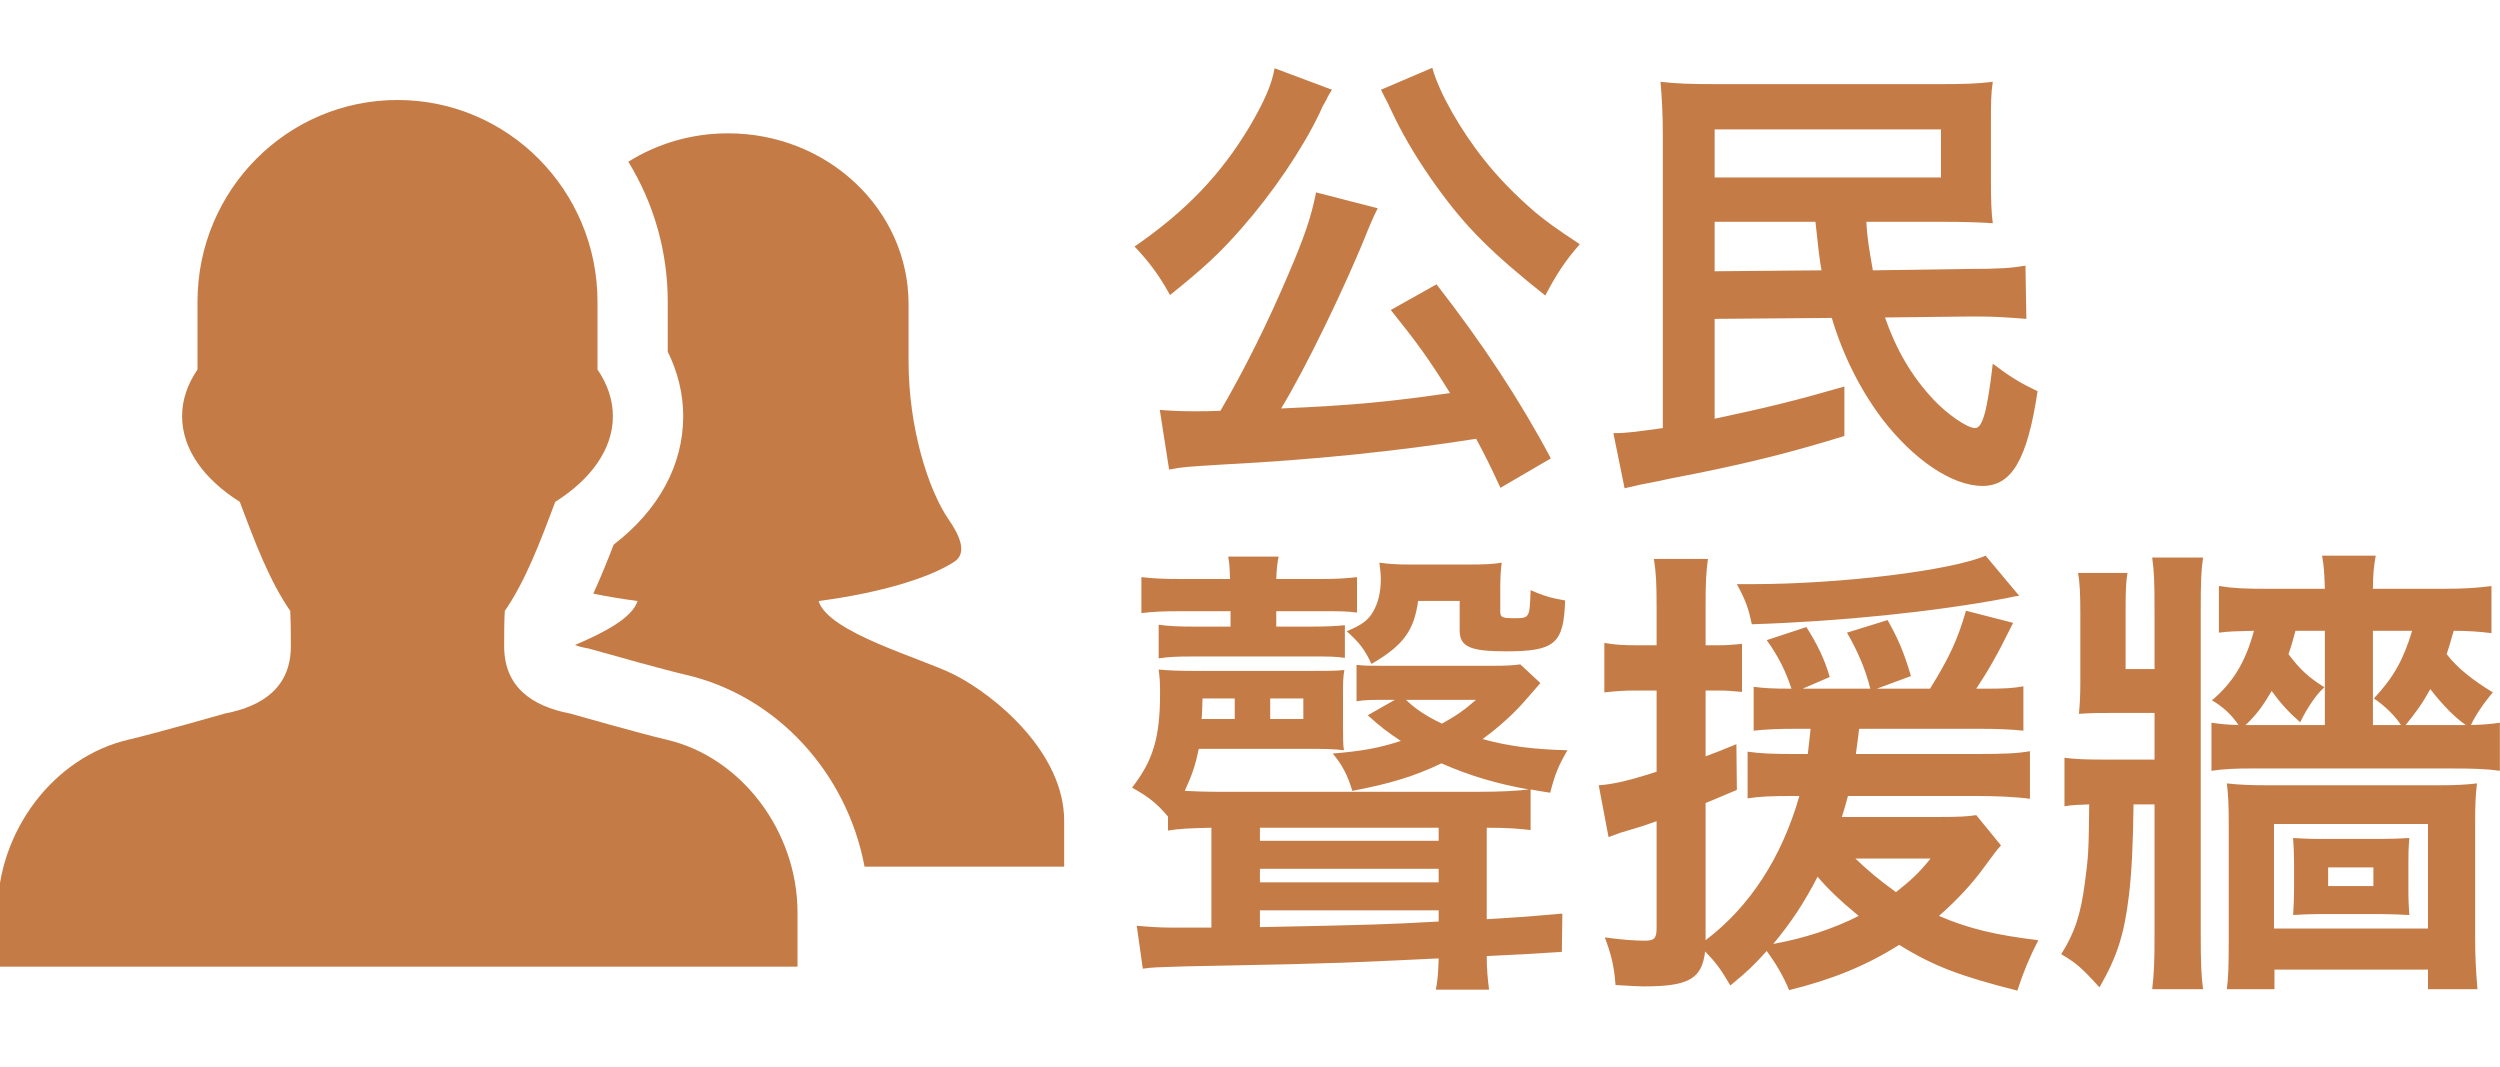
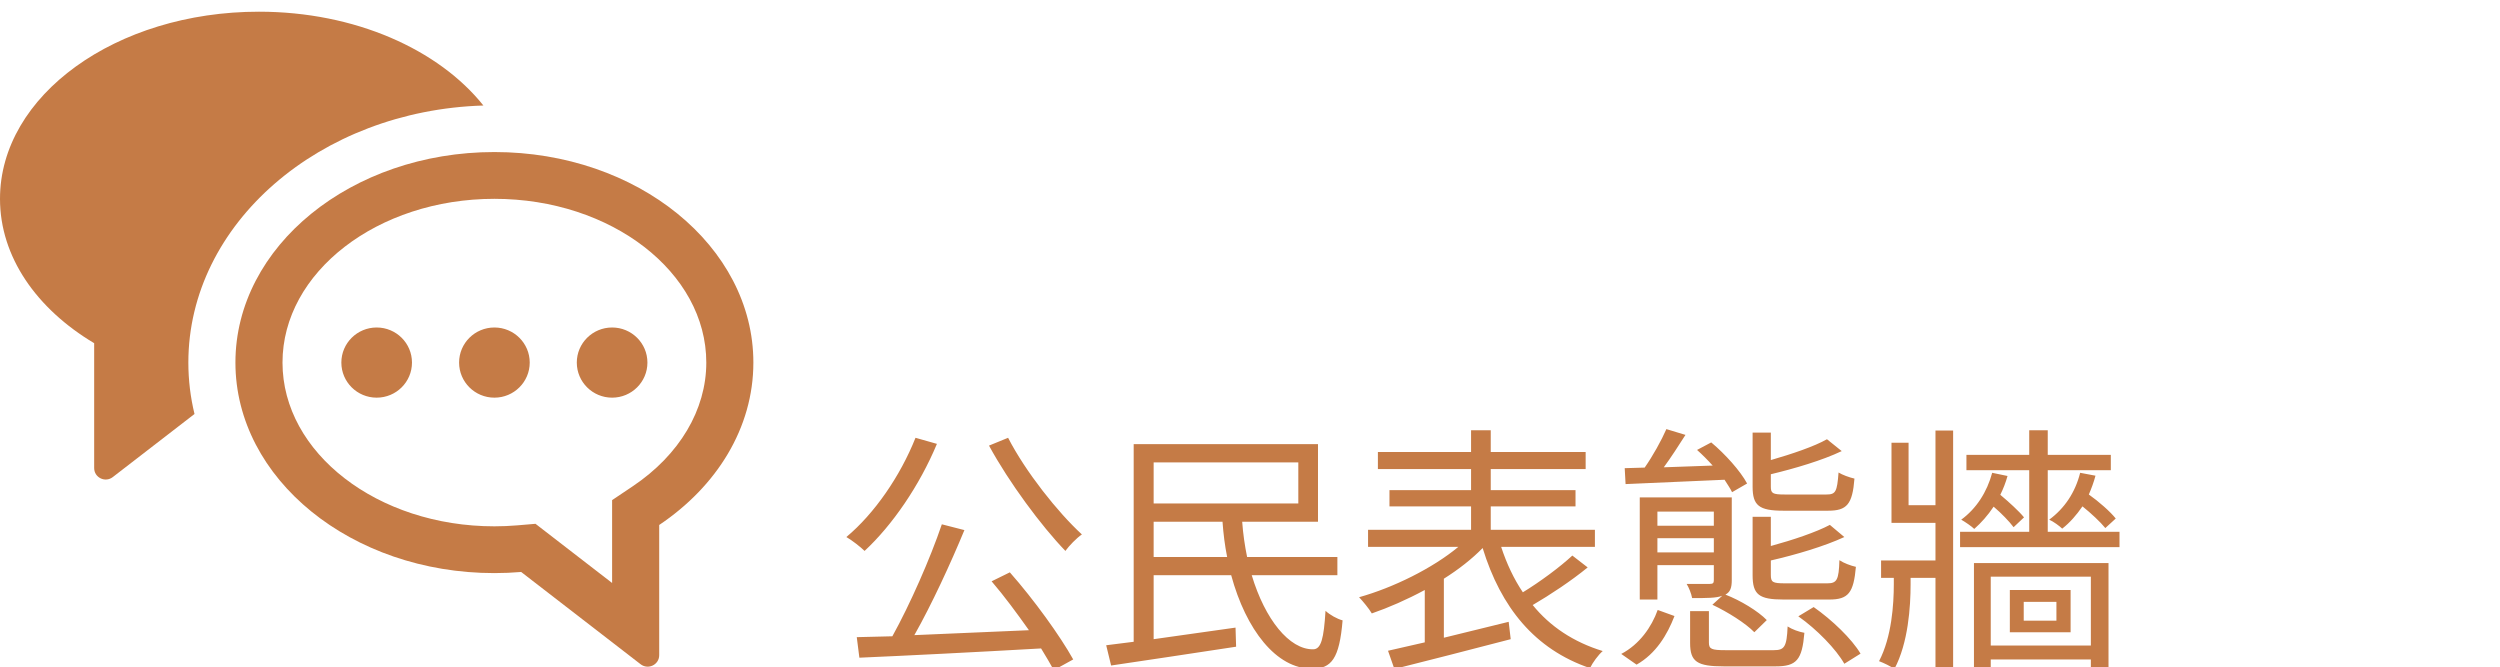
- <svg xmlns="http://www.w3.org/2000/svg" width="150px" height="64px" viewBox="0 0 150 64" version="1.1">
+ <svg xmlns="http://www.w3.org/2000/svg" width="135px" height="36px" viewBox="0 0 135 36" version="1.1">
  <defs />
  <g id="Page-1" stroke="none" stroke-width="1" fill="none" fill-rule="evenodd">
    <g id="people" fill="#C57B46">
-       <g id="聲援牆-+-公民" transform="translate(67, 4)">
-         <path d="M26.051,23.504 C24.175,19.976 21.935,16.588 19.191,13.06 L16.447,14.6 C18.043,16.588 18.715,17.512 20.003,19.584 C16.279,20.116 14.291,20.312 9.867,20.508 C11.295,18.184 13.787,13.06 15.103,9.728 C15.383,9.056 15.495,8.832 15.663,8.496 L11.967,7.544 C11.659,9.056 11.267,10.204 10.343,12.36 C9.111,15.272 7.711,18.1 6.227,20.648 C5.443,20.676 5.275,20.676 4.631,20.676 C3.847,20.676 3.203,20.648 2.587,20.592 L3.147,24.176 C3.987,24.008 4.211,24.008 6.423,23.868 C11.827,23.588 16.727,23.084 21.571,22.328 C22.075,23.28 22.327,23.756 23.027,25.268 L26.051,23.504 Z M9.475,0.096 C9.307,1.076 8.859,2.084 7.991,3.568 C6.255,6.48 4.155,8.664 1.075,10.792 C1.943,11.716 2.503,12.444 3.203,13.704 C5.247,12.052 6.171,11.212 7.515,9.672 C9.335,7.6 11.099,5.024 12.163,2.812 C12.359,2.364 12.359,2.364 12.527,2.084 C12.611,1.944 12.639,1.86 12.667,1.804 C12.807,1.552 12.807,1.552 12.919,1.384 L9.475,0.096 Z M15.859,1.384 C15.943,1.552 15.943,1.552 16.083,1.832 C16.279,2.196 16.279,2.196 16.363,2.392 C16.503,2.7 16.615,2.896 16.671,3.036 C17.343,4.408 18.211,5.836 19.247,7.264 C21.011,9.7 22.523,11.184 25.715,13.732 C26.415,12.416 26.863,11.716 27.787,10.652 C26.219,9.616 25.855,9.336 25.127,8.748 C23.895,7.684 22.915,6.676 22.047,5.584 C20.619,3.792 19.331,1.524 18.939,0.068 L15.859,1.384 Z M49.515,9.308 C50.803,9.308 51.643,9.336 52.567,9.392 C52.483,8.748 52.455,8.02 52.455,6.816 L52.455,3.596 C52.455,2.196 52.455,1.636 52.567,0.908 C51.643,1.02 50.887,1.048 49.431,1.048 L36.019,1.048 C34.367,1.048 33.639,1.02 32.631,0.908 C32.715,1.888 32.771,2.812 32.771,4.296 L32.771,21.684 C31.147,21.908 30.559,21.992 29.803,21.992 L30.475,25.296 C30.867,25.212 30.979,25.184 31.455,25.072 C32.155,24.932 32.155,24.932 32.603,24.848 C33.051,24.736 34.115,24.54 34.955,24.372 C38.231,23.7 40.471,23.14 43.663,22.16 L43.663,19.192 C40.555,20.088 39.015,20.452 35.879,21.124 L35.879,15.132 L42.907,15.076 C43.579,17.316 44.587,19.332 45.903,21.096 C47.807,23.588 50.131,25.156 51.951,25.156 C53.715,25.156 54.639,23.56 55.255,19.472 C54.191,18.968 53.603,18.604 52.567,17.82 C52.231,20.704 51.951,21.684 51.503,21.684 C51.027,21.684 49.823,20.844 49.011,19.976 C47.695,18.576 46.771,16.98 46.099,15.048 L51.111,14.992 L51.839,14.992 C52.651,14.992 53.491,15.048 54.583,15.132 L54.527,11.94 C53.687,12.08 53.043,12.136 51.111,12.136 L45.371,12.22 C45.119,10.792 45.035,10.26 44.979,9.308 L49.515,9.308 Z M41.927,9.308 C42.067,10.652 42.179,11.632 42.291,12.22 L35.879,12.276 L35.879,9.308 L41.927,9.308 Z M35.879,3.764 L49.459,3.764 L49.459,6.648 L35.879,6.648 L35.879,3.764 Z" id="公民" />
-         <path d="M6.132,43.508 C5.32,43.508 4.648,43.48 4.088,43.452 C4.564,42.388 4.704,41.968 4.928,40.932 L11.312,40.932 C12.516,40.932 12.964,40.932 13.636,41.016 C13.58,40.68 13.58,40.26 13.58,39.42 L13.58,37.656 C13.58,36.984 13.58,36.648 13.664,36.2 C13.076,36.256 12.74,36.256 11.396,36.256 L4.844,36.256 C3.668,36.256 3.164,36.228 2.52,36.172 C2.576,36.62 2.604,36.872 2.604,37.6 C2.604,40.26 2.184,41.632 0.924,43.256 C1.96,43.844 2.38,44.18 3.08,44.992 L3.08,45.832 C3.78,45.72 4.396,45.692 5.684,45.664 L5.684,51.656 L3.276,51.656 C2.576,51.656 1.764,51.6 1.204,51.544 L1.568,54.12 C2.184,54.036 2.436,54.036 3.332,54.008 C4.088,53.98 4.088,53.98 5.628,53.952 C10.192,53.868 11.06,53.84 13.72,53.756 C15.792,53.672 16.996,53.616 19.32,53.504 C19.292,54.4 19.264,54.764 19.152,55.38 L22.344,55.38 C22.26,54.708 22.204,54.148 22.204,53.364 C24.052,53.28 25.564,53.196 26.712,53.112 L26.74,50.816 C24.5,51.012 24.5,51.012 22.204,51.152 L22.204,45.664 C23.464,45.664 24.136,45.72 24.836,45.804 L24.836,43.368 C25.312,43.452 25.452,43.48 26.012,43.564 C26.292,42.472 26.516,41.912 27.048,41.016 C24.92,40.96 23.492,40.764 21.952,40.344 C22.988,39.588 23.912,38.748 24.668,37.852 C25.06,37.404 25.256,37.18 25.424,36.984 L24.22,35.864 C23.772,35.92 23.436,35.948 22.512,35.948 L16.044,35.948 C15.12,35.948 14.896,35.948 14.392,35.892 L14.392,38.076 C14.924,37.992 15.204,37.992 16.184,37.992 L16.688,37.992 L15.064,38.916 C15.876,39.644 16.24,39.924 17.052,40.456 C15.68,40.904 14.644,41.072 12.964,41.212 C13.552,41.912 13.86,42.528 14.14,43.452 C16.352,43.032 17.864,42.584 19.488,41.8 C21.196,42.556 22.848,43.032 24.724,43.368 C24.024,43.452 23.072,43.508 21.672,43.508 L6.132,43.508 Z M21.56,37.992 C20.86,38.608 20.328,38.972 19.516,39.42 C18.592,38.972 17.976,38.58 17.36,37.992 L21.56,37.992 Z M8.596,50.62 L19.32,50.62 L19.32,51.292 C16.24,51.46 15.624,51.488 8.596,51.628 L8.596,50.62 Z M8.596,48.94 L8.596,48.128 L19.32,48.128 L19.32,48.94 L8.596,48.94 Z M8.596,46.448 L8.596,45.664 L19.32,45.664 L19.32,46.448 L8.596,46.448 Z M7.084,37.908 L7.084,39.14 L5.096,39.14 C5.124,38.916 5.124,38.664 5.152,37.908 L7.084,37.908 Z M9.212,39.14 L9.212,37.908 L11.2,37.908 L11.2,39.14 L9.212,39.14 Z M6.832,32.672 L6.832,33.596 L4.676,33.596 C3.668,33.596 3.136,33.568 2.52,33.484 L2.52,35.5 C3.136,35.416 3.528,35.388 4.648,35.388 L11.508,35.388 C12.768,35.388 13.104,35.388 13.692,35.472 L13.692,33.512 C13.132,33.568 12.656,33.596 11.536,33.596 L9.576,33.596 L9.576,32.672 L12.236,32.672 C13.468,32.672 13.804,32.672 14.42,32.756 L14.42,30.628 C13.692,30.712 13.104,30.74 12.18,30.74 L9.576,30.74 C9.604,30.096 9.632,29.816 9.716,29.396 L6.692,29.396 C6.776,29.844 6.776,30.068 6.804,30.74 L3.892,30.74 C2.828,30.74 2.24,30.712 1.484,30.628 L1.484,32.784 C2.24,32.7 2.716,32.672 3.892,32.672 L6.832,32.672 Z M20.58,32.056 L20.58,33.82 C20.58,34.8 21.196,35.08 23.352,35.08 C26.292,35.08 26.824,34.632 26.908,32.028 C26.068,31.888 25.62,31.748 24.836,31.412 C24.78,33.092 24.78,33.092 23.828,33.092 C23.128,33.092 23.016,33.036 23.016,32.7 L23.016,31.3 C23.016,30.656 23.044,30.236 23.1,29.76 C22.596,29.844 22.176,29.872 21.056,29.872 L17.724,29.872 C16.744,29.872 16.408,29.844 15.764,29.76 C15.82,30.18 15.848,30.46 15.848,30.74 C15.848,31.58 15.68,32.196 15.372,32.728 C15.064,33.232 14.728,33.484 13.804,33.876 C14.588,34.576 14.896,34.996 15.288,35.836 C17.164,34.744 17.836,33.876 18.088,32.056 L20.58,32.056 Z M41.636,39.728 C41.58,40.288 41.552,40.484 41.468,41.24 L40.544,41.24 C39.424,41.24 38.612,41.212 37.856,41.1 L37.856,43.9 C38.584,43.788 39.34,43.76 40.488,43.76 L40.964,43.76 C39.9,47.456 37.996,50.396 35.336,52.412 L35.336,44.18 C36.176,43.844 36.316,43.76 37.212,43.396 L37.184,40.652 C36.288,41.016 35.952,41.156 35.336,41.38 L35.336,37.432 L36.064,37.432 C36.624,37.432 36.988,37.46 37.52,37.516 L37.52,34.632 C36.988,34.688 36.624,34.716 36.064,34.716 L35.336,34.716 L35.336,32.392 C35.336,30.992 35.364,30.32 35.476,29.536 L32.228,29.536 C32.368,30.348 32.396,31.02 32.396,32.42 L32.396,34.716 L31.192,34.716 C30.408,34.716 29.904,34.688 29.26,34.576 L29.26,37.544 C30.016,37.46 30.492,37.432 31.164,37.432 L32.396,37.432 L32.396,42.304 C30.66,42.864 29.764,43.06 28.924,43.116 L29.512,46.224 C30.268,45.944 30.268,45.944 30.856,45.776 C31.528,45.58 31.612,45.552 32.396,45.272 L32.396,51.684 C32.396,52.3 32.256,52.44 31.696,52.44 C31.024,52.44 30.324,52.384 29.288,52.244 C29.68,53.28 29.848,53.98 29.932,55.1 C30.856,55.156 31.276,55.184 31.612,55.184 C34.328,55.184 35.112,54.736 35.308,53.084 C35.952,53.756 36.232,54.12 36.82,55.128 C37.884,54.26 38.276,53.868 39.004,53.056 C39.592,53.868 40.012,54.596 40.348,55.408 C42.952,54.764 44.94,53.952 46.956,52.692 C49.028,53.98 50.624,54.568 54.04,55.436 C54.46,54.176 54.768,53.448 55.3,52.412 C52.724,52.104 51.1,51.712 49.336,50.956 C50.428,50.004 51.38,48.968 52.08,47.988 C52.78,47.036 52.78,47.036 53.06,46.728 L51.576,44.908 C51.072,44.992 50.456,45.02 49.196,45.02 L43.512,45.02 C43.68,44.488 43.736,44.292 43.876,43.76 L51.576,43.76 C52.78,43.76 54.012,43.816 54.796,43.928 L54.796,41.072 C54.012,41.212 53.144,41.24 51.576,41.24 L44.352,41.24 C44.436,40.652 44.464,40.4 44.548,39.728 L51.716,39.728 C52.808,39.728 53.592,39.756 54.404,39.84 L54.404,37.18 C53.788,37.292 53.256,37.32 52.22,37.32 L51.576,37.32 C52.276,36.256 52.78,35.416 53.788,33.372 L50.96,32.644 C50.456,34.38 49.98,35.416 48.804,37.32 L45.612,37.32 L47.656,36.564 C47.236,35.136 46.9,34.352 46.256,33.204 L43.82,33.96 C44.492,35.136 44.912,36.116 45.22,37.32 L41.16,37.32 L42.784,36.62 C42.476,35.556 42.056,34.688 41.384,33.624 L39.004,34.408 C39.704,35.388 40.124,36.228 40.488,37.32 L40.348,37.32 C39.424,37.32 38.808,37.292 38.22,37.208 L38.22,39.84 C38.976,39.756 39.788,39.728 40.712,39.728 L41.636,39.728 Z M42.056,48.604 C42.644,49.304 43.4,50.032 44.52,50.956 C42.98,51.74 41.244,52.3 39.396,52.636 C40.488,51.32 41.244,50.172 42.056,48.604 L42.056,48.604 Z M48.832,47.512 C48.188,48.324 47.684,48.8 46.76,49.528 C45.78,48.828 45.052,48.212 44.324,47.512 L48.832,47.512 Z M52.136,29.34 C50.064,30.236 43.428,31.048 38.136,31.048 L37.212,31.048 C37.744,32.028 37.912,32.504 38.108,33.456 C43.428,33.288 49.112,32.7 53.396,31.888 C53.9,31.776 53.9,31.776 54.152,31.748 L52.136,29.34 Z M82.488,31.16 C81.648,31.272 80.892,31.328 79.548,31.328 L75.376,31.328 C75.376,30.488 75.432,29.956 75.544,29.34 L72.324,29.34 C72.436,29.956 72.464,30.404 72.492,31.328 L69.076,31.328 C67.676,31.328 67.004,31.3 66.136,31.16 L66.136,33.96 C66.78,33.876 67.116,33.876 68.236,33.848 C67.732,35.724 66.976,36.956 65.716,38.02 C66.304,38.356 66.864,38.832 67.312,39.504 C66.556,39.476 66.276,39.448 65.688,39.364 L65.688,42.248 C66.444,42.136 67.088,42.108 68.236,42.108 L79.884,42.108 C81.48,42.108 82.208,42.136 82.992,42.248 L82.992,39.364 C82.404,39.448 82.04,39.476 81.256,39.504 C81.508,38.944 82.04,38.16 82.572,37.544 C81.368,36.816 80.416,36.06 79.8,35.248 C79.94,34.828 79.968,34.744 80.22,33.848 C81.116,33.848 81.816,33.904 82.488,33.988 L82.488,31.16 Z M80.5,39.504 L77.336,39.504 C77.924,38.776 78.288,38.3 78.82,37.348 C79.576,38.328 80.304,39.056 80.948,39.504 L80.5,39.504 Z M75.376,39.504 L75.376,33.848 L77.728,33.848 C77.196,35.612 76.608,36.648 75.432,37.908 C76.076,38.328 76.776,39.028 77.056,39.504 L75.376,39.504 Z M72.492,33.848 L72.492,39.504 L67.732,39.504 C68.404,38.86 68.74,38.412 69.3,37.46 C69.832,38.188 70.28,38.692 71.008,39.336 C71.484,38.384 71.988,37.656 72.464,37.236 C71.512,36.648 70.98,36.144 70.308,35.248 C70.504,34.688 70.56,34.464 70.728,33.848 L72.492,33.848 Z M62.272,36.144 L60.536,36.144 L60.536,32.56 C60.536,31.412 60.564,30.88 60.648,30.376 L57.68,30.376 C57.792,30.936 57.82,31.692 57.82,32.812 L57.82,37.012 C57.82,37.656 57.792,38.244 57.736,38.832 C58.464,38.776 58.856,38.776 59.808,38.776 L62.272,38.776 L62.272,41.576 L59.388,41.576 C58.072,41.576 57.512,41.548 56.868,41.464 L56.868,44.376 C57.372,44.292 57.624,44.292 58.352,44.264 C58.324,47.148 58.296,47.428 58.1,48.912 C57.848,50.872 57.484,51.964 56.672,53.252 C57.54,53.756 57.904,54.064 58.968,55.24 C60.004,53.448 60.452,52.104 60.732,49.752 C60.9,48.408 60.984,46.616 61.012,44.264 L62.272,44.264 L62.272,52.02 C62.272,53.728 62.244,54.372 62.132,55.352 L65.184,55.352 C65.072,54.512 65.044,53.784 65.044,52.02 L65.044,32.784 C65.044,30.796 65.072,30.236 65.184,29.452 L62.132,29.452 C62.244,30.32 62.272,30.74 62.272,32.784 L62.272,36.144 Z M70.644,49.388 C70.644,49.892 70.616,50.396 70.588,50.9 C71.064,50.872 71.624,50.844 72.156,50.844 L75.852,50.844 C76.384,50.844 76.944,50.872 77.56,50.9 C77.532,50.508 77.504,50.06 77.504,49.5 L77.504,47.792 C77.504,47.26 77.504,46.98 77.56,46.28 C77.112,46.308 76.468,46.336 75.88,46.336 L72.156,46.336 C71.54,46.336 71.036,46.308 70.588,46.28 C70.616,46.728 70.644,47.26 70.644,47.764 L70.644,49.388 Z M72.688,48.044 L75.404,48.044 L75.404,49.164 L72.688,49.164 L72.688,48.044 Z M69.468,54.176 L78.68,54.176 L78.68,55.352 L81.648,55.352 C81.564,54.4 81.508,53.448 81.508,52.272 L81.508,45.412 C81.508,44.264 81.536,43.676 81.62,43.004 C80.92,43.088 80.332,43.116 79.268,43.116 L69.104,43.116 C68.068,43.116 67.312,43.088 66.612,43.004 C66.696,43.76 66.724,44.208 66.724,45.468 L66.724,52.412 C66.724,54.036 66.696,54.68 66.612,55.352 L69.468,55.352 L69.468,54.176 Z M69.44,45.44 L78.68,45.44 L78.68,51.712 L69.44,51.712 L69.44,45.44 Z" id="聲援牆" />
-       </g>
-       <g id="Imported-Layers" transform="translate(-1, 6)">
-         <path d="M58.236,34.472 C56.238,33.468 50.698,31.963 50.115,30.061 C53.703,29.592 56.729,28.705 58.265,27.7 C59.099,27.154 58.495,26.005 57.928,25.185 C56.687,23.389 55.514,19.639 55.514,15.684 L55.514,12.241 C55.514,6.585 50.667,2 44.684,2 C42.471,2 40.415,2.629 38.7,3.705 C40.2,6.152 41.065,9.028 41.065,12.103 L41.065,15.103 C41.676,16.335 41.993,17.651 41.993,18.971 C41.993,21.904 40.523,24.602 37.819,26.68 C37.448,27.647 37.045,28.641 36.597,29.618 C37.434,29.79 38.324,29.94 39.252,30.061 C38.948,31.055 37.291,31.94 35.493,32.701 C35.631,32.755 35.836,32.819 36.137,32.876 L36.311,32.909 L36.481,32.957 C37.666,33.293 40.989,34.221 42.116,34.479 C47.622,35.741 51.821,40.382 52.874,46 L64.85,46 L64.85,43.25 C64.85,39.139 60.691,35.706 58.236,34.472" id="Fill-1" />
-         <path d="M40.979,38.377 C39.517,38.04 35.186,36.807 35.186,36.807 C32.91,36.372 31.25,35.21 31.25,32.78 L31.25,32.595 C31.25,31.929 31.253,31.284 31.286,30.658 C32.513,28.884 33.392,26.578 34.313,24.111 C36.455,22.761 37.773,20.959 37.773,18.971 C37.773,17.981 37.442,17.04 36.85,16.172 L36.85,12.104 C36.85,5.419 31.478,0 24.85,0 C18.222,0 12.85,5.419 12.85,12.104 L12.85,16.171 C12.257,17.038 11.926,17.981 11.926,18.971 C11.926,20.959 13.247,22.761 15.389,24.111 C16.31,26.578 17.188,28.883 18.416,30.657 C18.447,31.283 18.451,31.929 18.451,32.595 L18.451,32.78 C18.451,35.21 16.79,36.372 14.515,36.807 C14.515,36.807 10.184,38.04 8.721,38.377 C4.208,39.418 0.85,43.891 0.85,48.75 L0.85,52 L48.85,52 L48.85,48.75 C48.85,43.891 45.494,39.419 40.979,38.377" id="Fill-2" />
+       <text id="公民表態牆" font-family="Hiragino Kaku Gothic ProN" font-size="14" font-weight="313">
+         <tspan x="45" y="35">公民表態牆</tspan>
+       </text>
+       <g transform="translate(0, 0.631579)">
+         <path d="M10.171,18.947 C10.171,11.453 17.265,5.331 26.104,5.066 C23.688,2.039 19.167,0 13.984,0 C6.261,0 0,4.524 0,10.105 C0,13.244 1.979,16.047 5.085,17.901 L5.085,24.644 C5.085,25.158 5.68,25.448 6.089,25.132 L10.503,21.724 C10.286,20.826 10.171,19.898 10.171,18.947" id="Fill-1" />
+         <path d="M26.698,7.579 C18.974,7.579 12.713,12.669 12.713,18.947 C12.713,25.226 18.974,30.316 26.698,30.316 C27.186,30.316 27.668,30.295 28.143,30.255 L34.593,35.237 C35.002,35.553 35.597,35.264 35.597,34.749 L35.597,27.717 C38.703,25.632 40.682,22.478 40.682,18.947 C40.682,12.669 34.421,7.579 26.698,7.579 L26.698,7.579 L26.698,7.579 Z M34.173,25.624 L33.054,26.375 L33.054,30.849 L28.917,27.654 L27.926,27.738 C27.526,27.772 27.112,27.79 26.698,27.79 C20.388,27.79 15.255,23.824 15.255,18.947 C15.255,14.071 20.388,10.105 26.698,10.105 C33.007,10.105 38.14,14.071 38.14,18.947 C38.14,21.497 36.694,23.931 34.173,25.624 L34.173,25.624 L34.173,25.624 Z M33.054,17.053 C32.001,17.053 31.147,17.901 31.147,18.947 C31.147,19.994 32.001,20.842 33.054,20.842 C34.107,20.842 34.961,19.994 34.961,18.947 C34.961,17.901 34.107,17.053 33.054,17.053 L33.054,17.053 L33.054,17.053 Z M20.34,17.053 C19.287,17.053 18.433,17.901 18.433,18.947 C18.433,19.994 19.287,20.842 20.34,20.842 C21.393,20.842 22.247,19.994 22.247,18.947 C22.247,17.901 21.393,17.053 20.34,17.053 L20.34,17.053 L20.34,17.053 Z M26.698,17.053 C25.644,17.053 24.791,17.901 24.791,18.947 C24.791,19.994 25.644,20.842 26.698,20.842 C27.75,20.842 28.605,19.994 28.605,18.947 C28.605,17.901 27.75,17.053 26.698,17.053 L26.698,17.053 L26.698,17.053 Z" id="Fill-2" />
      </g>
    </g>
+     <g id="Artboard-16" transform="translate(-865, -74)" />
  </g>
</svg>
